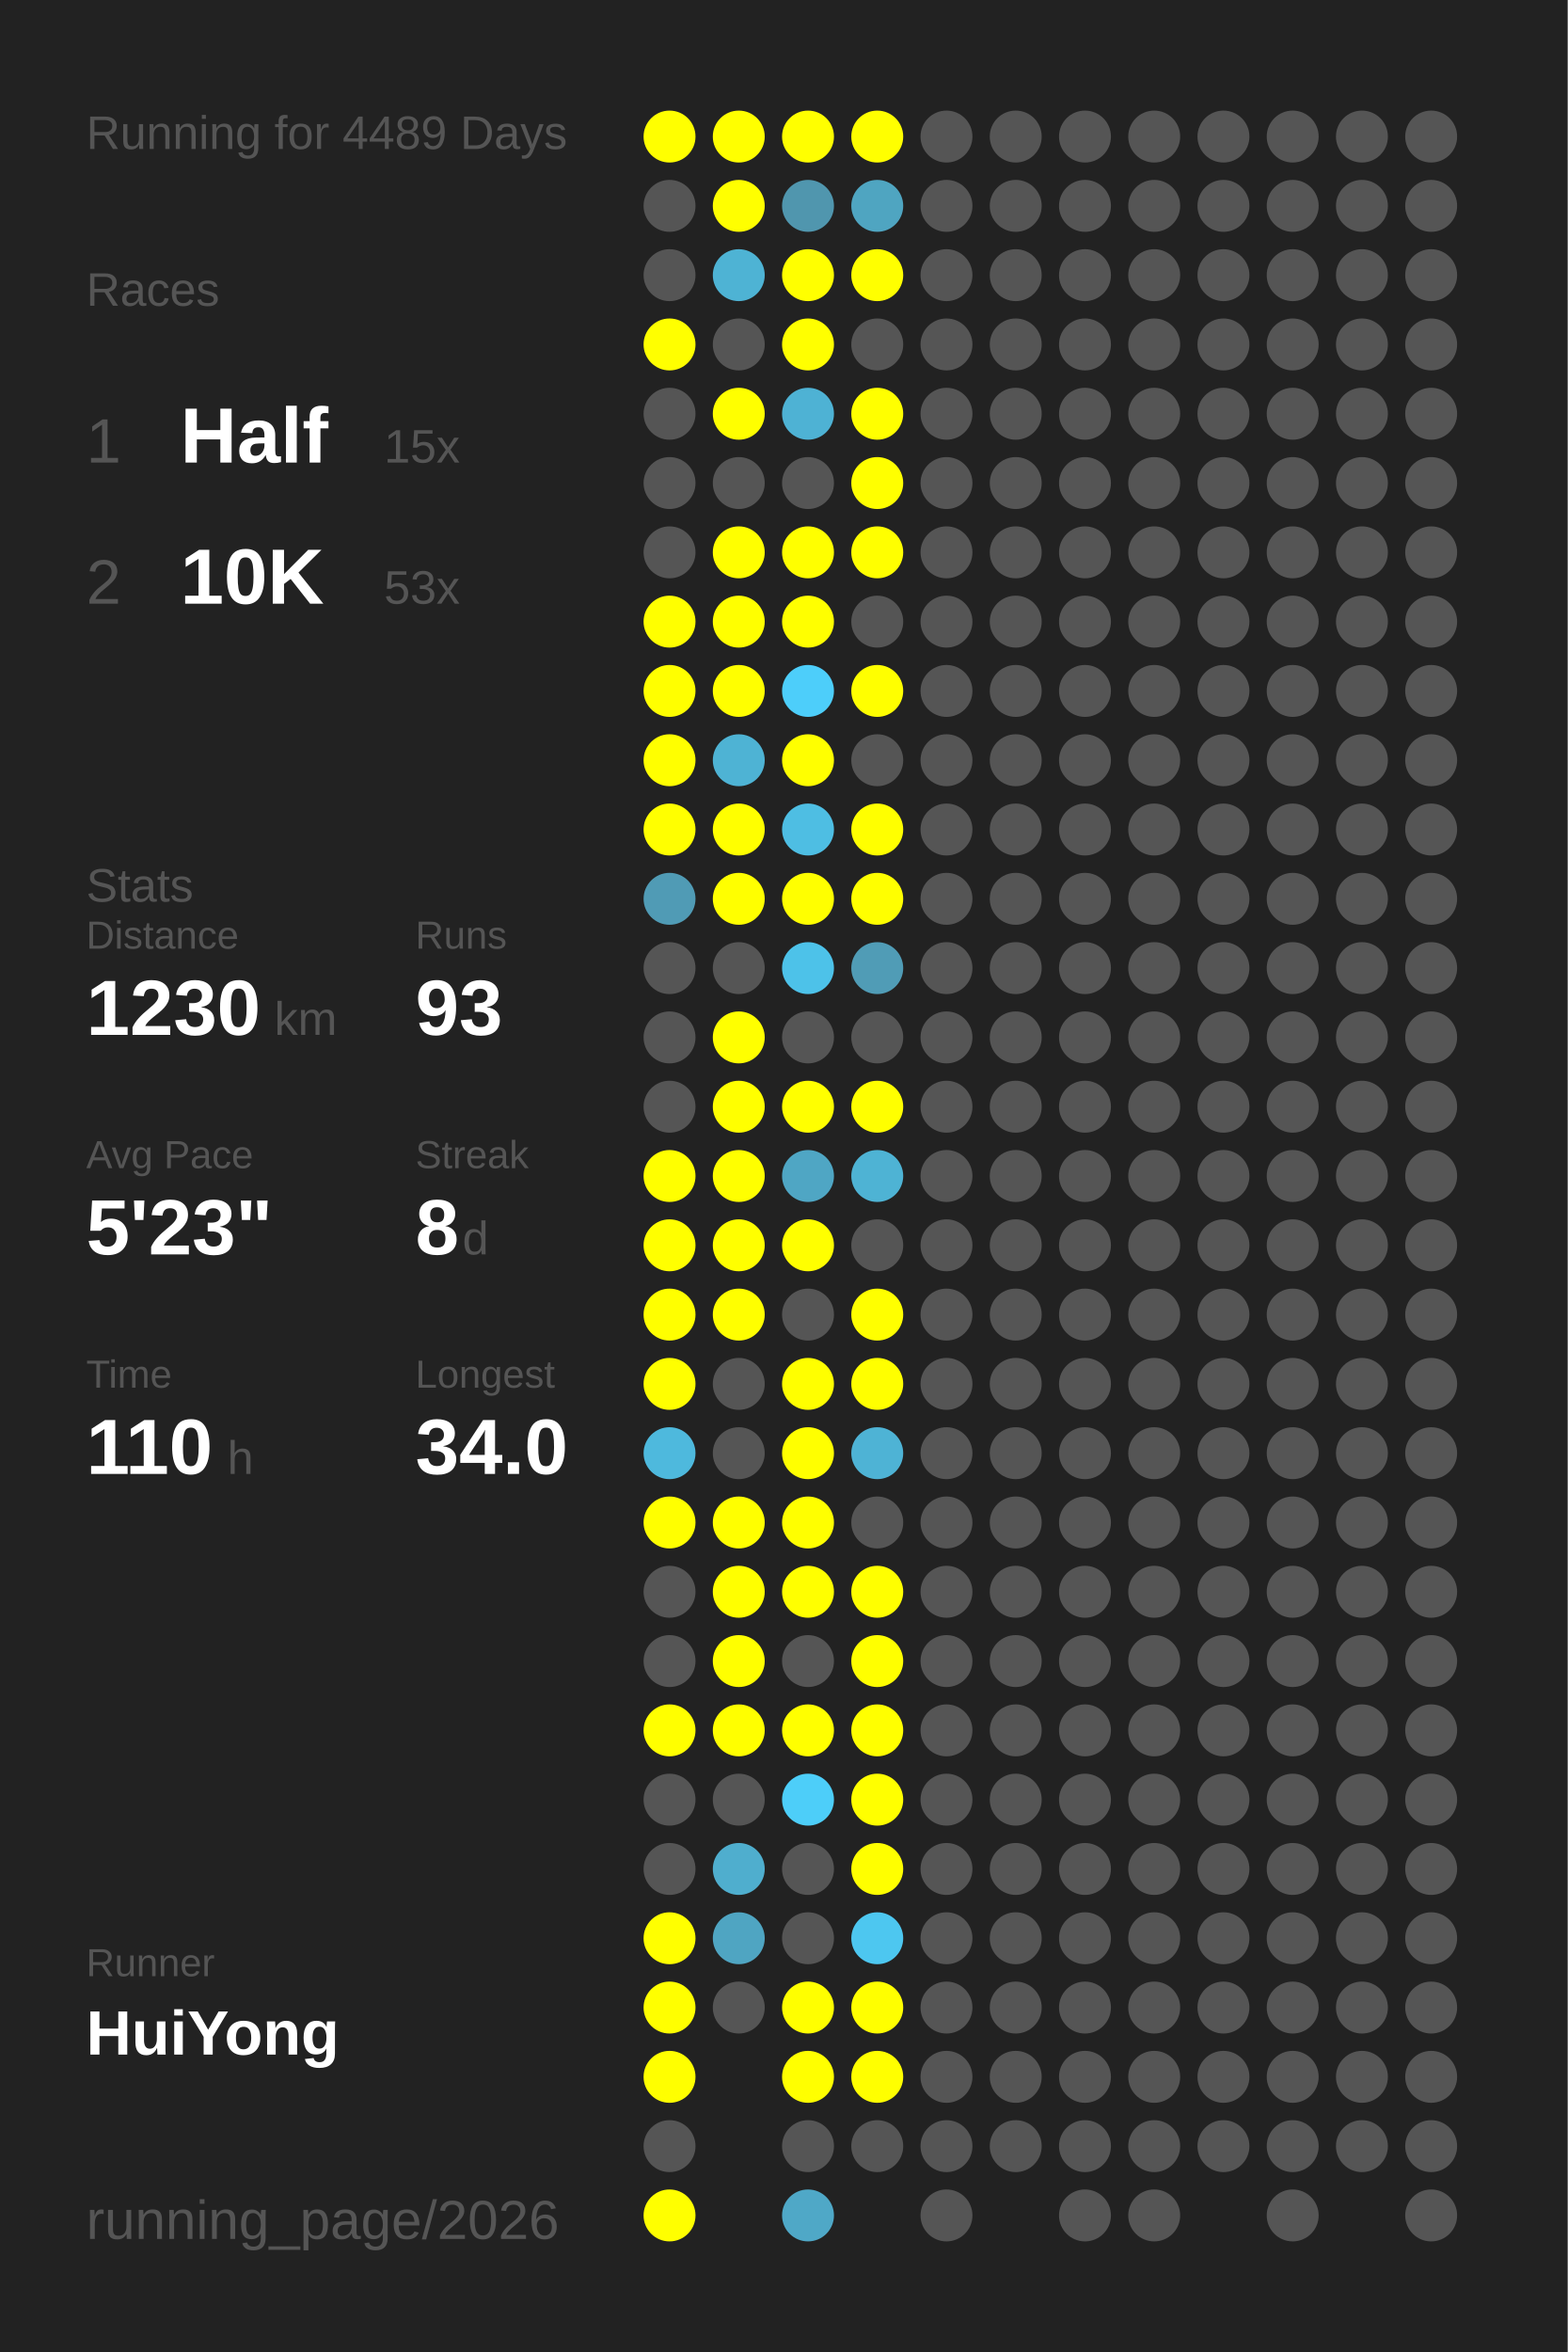
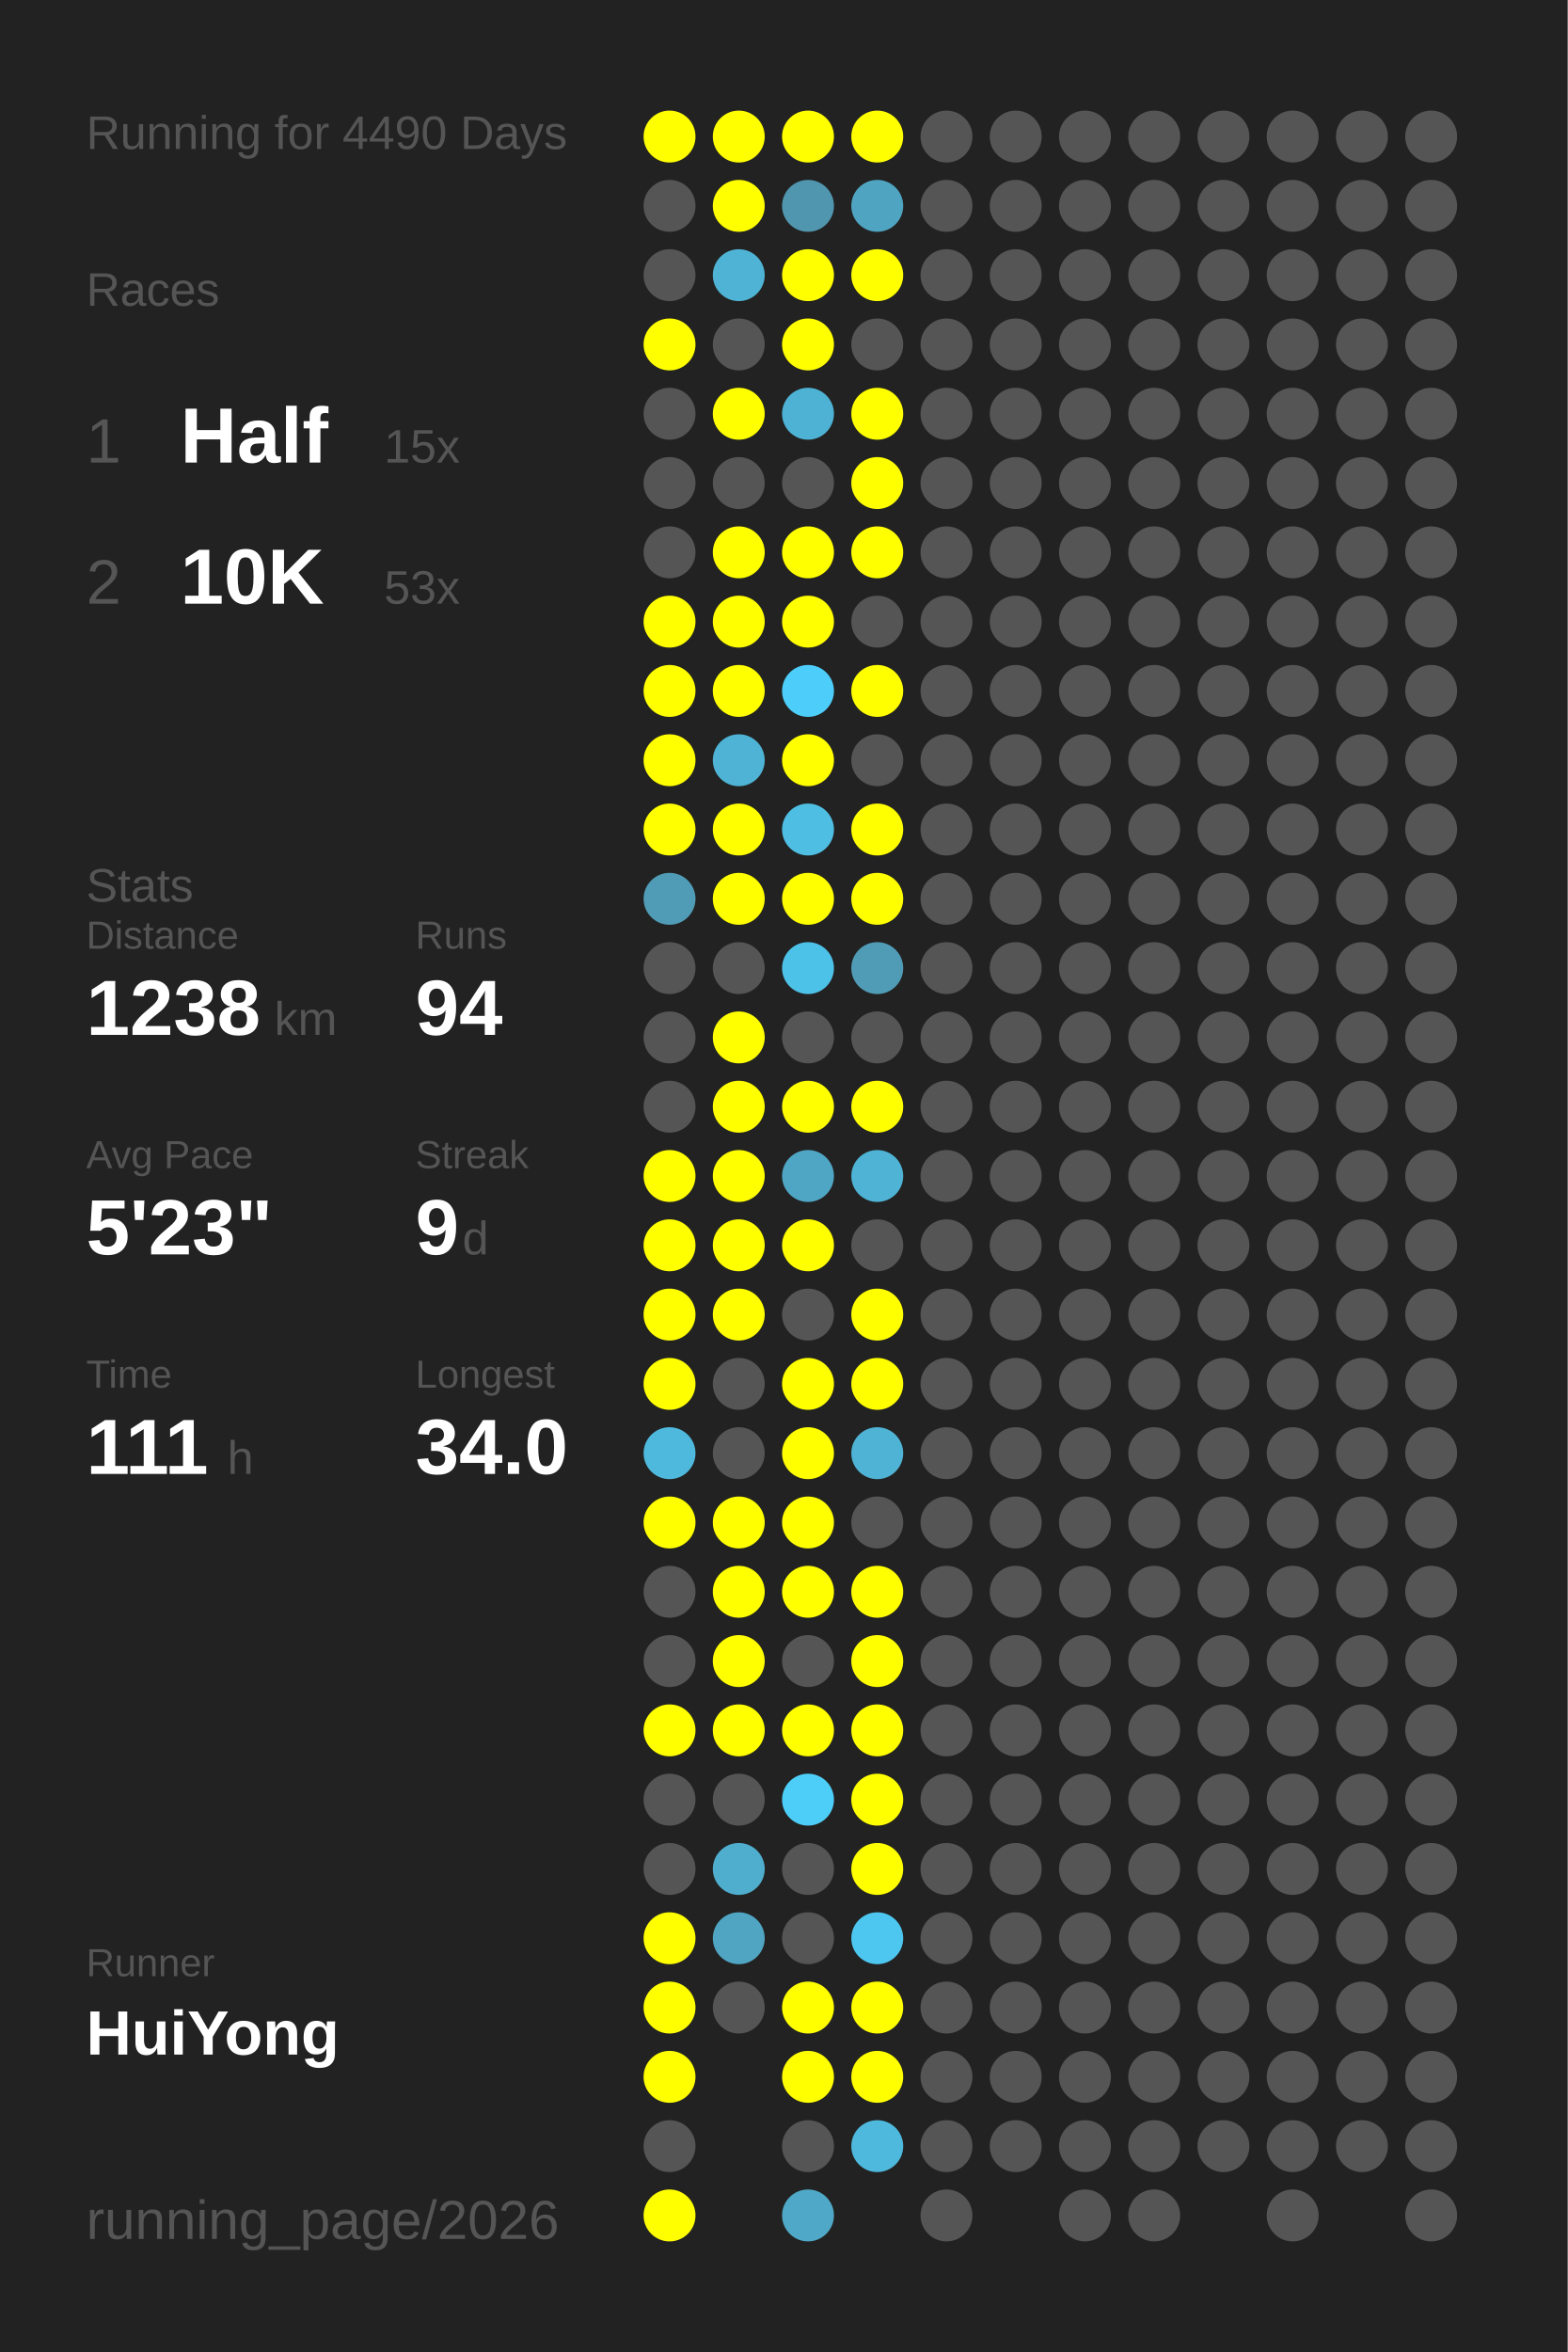
<svg xmlns="http://www.w3.org/2000/svg" baseProfile="full" height="300mm" version="1.1" viewBox="0,0,200,300" width="200mm">
  <defs />
  <rect fill="#222222" height="300" width="200" x="0" y="0" />
-   <text fill="#555555" style="font-size:6px; font-family:Arial;" x="11" y="19">Running for 4489 Days</text>
+   <text fill="#555555" style="font-size:6px; font-family:Arial;" x="11" y="19">Running for 4490 Days</text>
  <text fill="#555555" style="font-size:6px; font-family:Arial;" x="11" y="39">Races</text>
  <text fill="#555555" style="font-size:8px; font-family:Arial;" x="11" y="59">1</text>
  <text fill="#FFFFFF" style="font-size:10px; font-family:Arial; font-weight:bold;" x="23" y="59">Half</text>
  <text fill="#555555" style="font-size:6px; font-family:Arial;" x="49" y="59">15x</text>
  <text fill="#555555" style="font-size:8px; font-family:Arial;" x="11" y="77">2</text>
  <text fill="#FFFFFF" style="font-size:10px; font-family:Arial; font-weight:bold;" x="23" y="77">10K</text>
  <text fill="#555555" style="font-size:6px; font-family:Arial;" x="49" y="77">53x</text>
  <text fill="#555555" style="font-size:6px; font-family:Arial;" x="11" y="115">Stats</text>
  <text fill="#555555" style="font-size:5px; font-family:Arial;" x="11" y="121">Distance</text>
-   <text fill="#FFFFFF" style="font-size:10px; font-family:Arial; font-weight:bold;" x="11" y="132">1230</text>
+   <text fill="#FFFFFF" style="font-size:10px; font-family:Arial; font-weight:bold;" x="11" y="132">1238</text>
  <text fill="#555555" style="font-size:6px; font-family:Arial;" x="35" y="132">km</text>
  <text fill="#555555" style="font-size:5px; font-family:Arial;" x="53" y="121">Runs</text>
-   <text fill="#FFFFFF" style="font-size:10px; font-family:Arial; font-weight:bold;" x="53" y="132">93</text>
+   <text fill="#FFFFFF" style="font-size:10px; font-family:Arial; font-weight:bold;" x="53" y="132">94</text>
  <text fill="#555555" style="font-size:5px; font-family:Arial;" x="11" y="149">Avg Pace</text>
  <text fill="#FFFFFF" style="font-size:10px; font-family:Arial; font-weight:bold;" x="11" y="160">5'23"</text>
  <text fill="#555555" style="font-size:5px; font-family:Arial;" x="53" y="149">Streak</text>
-   <text fill="#FFFFFF" style="font-size:10px; font-family:Arial; font-weight:bold;" x="53" y="160">8</text>
+   <text fill="#FFFFFF" style="font-size:10px; font-family:Arial; font-weight:bold;" x="53" y="160">9</text>
  <text fill="#555555" style="font-size:6px; font-family:Arial;" x="59" y="160">d</text>
  <text fill="#555555" style="font-size:5px; font-family:Arial;" x="11" y="177">Time</text>
-   <text fill="#FFFFFF" style="font-size:10px; font-family:Arial; font-weight:bold;" x="11" y="188">110</text>
+   <text fill="#FFFFFF" style="font-size:10px; font-family:Arial; font-weight:bold;" x="11" y="188">111</text>
  <text fill="#555555" style="font-size:6px; font-family:Arial;" x="29" y="188">h</text>
  <text fill="#555555" style="font-size:5px; font-family:Arial;" x="53" y="177">Longest</text>
  <text fill="#FFFFFF" style="font-size:10px; font-family:Arial; font-weight:bold;" x="53" y="188">34.0</text>
  <text fill="#555555" style="font-size:5px; font-family:Arial;" x="11" y="252.065">Runner</text>
  <text fill="#FFFFFF" style="font-size:8px; font-family:Arial; font-weight:bold;" x="11" y="262.065">HuiYong</text>
  <text fill="#555555" style="font-size:7px; font-family:Arial;" x="11" y="285.581">running_page/2026</text>
  <circle cx="85.417" cy="17.419" fill="#FFFF00" r="3.312" />
  <circle cx="85.417" cy="26.258" fill="#555555" r="3.312" />
  <circle cx="85.417" cy="35.097" fill="#555555" r="3.312" />
  <circle cx="85.417" cy="43.935" fill="#FFFF00" r="3.312" />
  <circle cx="85.417" cy="52.774" fill="#555555" r="3.312" />
  <circle cx="85.417" cy="61.613" fill="#555555" r="3.312" />
  <circle cx="85.417" cy="70.452" fill="#555555" r="3.312" />
  <circle cx="85.417" cy="79.29" fill="#FFFF00" r="3.312" />
  <circle cx="85.417" cy="88.129" fill="#FFFF00" r="3.312" />
  <circle cx="85.417" cy="96.968" fill="#FFFF00" r="3.312" />
  <circle cx="85.417" cy="105.806" fill="#FFFF00" r="3.312" />
  <circle cx="85.417" cy="114.645" fill="#509bb5" r="3.312" />
  <circle cx="85.417" cy="123.484" fill="#555555" r="3.312" />
  <circle cx="85.417" cy="132.323" fill="#555555" r="3.312" />
  <circle cx="85.417" cy="141.161" fill="#555555" r="3.312" />
  <circle cx="85.417" cy="150" fill="#FFFF00" r="3.312" />
  <circle cx="85.417" cy="158.839" fill="#FFFF00" r="3.312" />
  <circle cx="85.417" cy="167.677" fill="#FFFF00" r="3.312" />
  <circle cx="85.417" cy="176.516" fill="#FFFF00" r="3.312" />
  <circle cx="85.417" cy="185.355" fill="#4eb9dd" r="3.312" />
  <circle cx="85.417" cy="194.194" fill="#FFFF00" r="3.312" />
  <circle cx="85.417" cy="203.032" fill="#555555" r="3.312" />
  <circle cx="85.417" cy="211.871" fill="#555555" r="3.312" />
  <circle cx="85.417" cy="220.71" fill="#FFFF00" r="3.312" />
  <circle cx="85.417" cy="229.548" fill="#555555" r="3.312" />
  <circle cx="85.417" cy="238.387" fill="#555555" r="3.312" />
  <circle cx="85.417" cy="247.226" fill="#FFFF00" r="3.312" />
  <circle cx="85.417" cy="256.065" fill="#FFFF00" r="3.312" />
  <circle cx="85.417" cy="264.903" fill="#FFFF00" r="3.312" />
  <circle cx="85.417" cy="273.742" fill="#555555" r="3.312" />
  <circle cx="85.417" cy="282.581" fill="#FFFF00" r="3.312" />
  <circle cx="94.25" cy="17.419" fill="#FFFF00" r="3.312" />
  <circle cx="94.25" cy="26.258" fill="#FFFF00" r="3.312" />
  <circle cx="94.25" cy="35.097" fill="#4eb3d4" r="3.312" />
  <circle cx="94.25" cy="43.935" fill="#555555" r="3.312" />
  <circle cx="94.25" cy="52.774" fill="#FFFF00" r="3.312" />
  <circle cx="94.25" cy="61.613" fill="#555555" r="3.312" />
  <circle cx="94.25" cy="70.452" fill="#FFFF00" r="3.312" />
  <circle cx="94.25" cy="79.29" fill="#FFFF00" r="3.312" />
  <circle cx="94.25" cy="88.129" fill="#FFFF00" r="3.312" />
  <circle cx="94.25" cy="96.968" fill="#4eb3d4" r="3.312" />
  <circle cx="94.25" cy="105.806" fill="#FFFF00" r="3.312" />
  <circle cx="94.25" cy="114.645" fill="#FFFF00" r="3.312" />
  <circle cx="94.25" cy="123.484" fill="#555555" r="3.312" />
  <circle cx="94.25" cy="132.323" fill="#FFFF00" r="3.312" />
  <circle cx="94.25" cy="141.161" fill="#FFFF00" r="3.312" />
  <circle cx="94.25" cy="150" fill="#FFFF00" r="3.312" />
  <circle cx="94.25" cy="158.839" fill="#FFFF00" r="3.312" />
  <circle cx="94.25" cy="167.677" fill="#FFFF00" r="3.312" />
  <circle cx="94.25" cy="176.516" fill="#555555" r="3.312" />
  <circle cx="94.25" cy="185.355" fill="#555555" r="3.312" />
  <circle cx="94.25" cy="194.194" fill="#FFFF00" r="3.312" />
  <circle cx="94.25" cy="203.032" fill="#FFFF00" r="3.312" />
  <circle cx="94.25" cy="211.871" fill="#FFFF00" r="3.312" />
  <circle cx="94.25" cy="220.71" fill="#FFFF00" r="3.312" />
  <circle cx="94.25" cy="229.548" fill="#555555" r="3.312" />
  <circle cx="94.25" cy="238.387" fill="#4faece" r="3.312" />
  <circle cx="94.25" cy="247.226" fill="#4fa5c2" r="3.312" />
  <circle cx="94.25" cy="256.065" fill="#555555" r="3.312" />
  <circle cx="103.083" cy="17.419" fill="#FFFF00" r="3.312" />
  <circle cx="103.083" cy="26.258" fill="#5096ae" r="3.312" />
  <circle cx="103.083" cy="35.097" fill="#FFFF00" r="3.312" />
  <circle cx="103.083" cy="43.935" fill="#FFFF00" r="3.312" />
  <circle cx="103.083" cy="52.774" fill="#4eb2d4" r="3.312" />
  <circle cx="103.083" cy="61.613" fill="#555555" r="3.312" />
  <circle cx="103.083" cy="70.452" fill="#FFFF00" r="3.312" />
  <circle cx="103.083" cy="79.29" fill="#FFFF00" r="3.312" />
  <circle cx="103.083" cy="88.129" fill="#4dcefa" r="3.312" />
  <circle cx="103.083" cy="96.968" fill="#FFFF00" r="3.312" />
  <circle cx="103.083" cy="105.806" fill="#4ebee3" r="3.312" />
  <circle cx="103.083" cy="114.645" fill="#FFFF00" r="3.312" />
  <circle cx="103.083" cy="123.484" fill="#4dc2e9" r="3.312" />
  <circle cx="103.083" cy="132.323" fill="#555555" r="3.312" />
  <circle cx="103.083" cy="141.161" fill="#FFFF00" r="3.312" />
  <circle cx="103.083" cy="150" fill="#4fa6c4" r="3.312" />
  <circle cx="103.083" cy="158.839" fill="#FFFF00" r="3.312" />
  <circle cx="103.083" cy="167.677" fill="#555555" r="3.312" />
  <circle cx="103.083" cy="176.516" fill="#FFFF00" r="3.312" />
  <circle cx="103.083" cy="185.355" fill="#FFFF00" r="3.312" />
  <circle cx="103.083" cy="194.194" fill="#FFFF00" r="3.312" />
  <circle cx="103.083" cy="203.032" fill="#FFFF00" r="3.312" />
  <circle cx="103.083" cy="211.871" fill="#555555" r="3.312" />
  <circle cx="103.083" cy="220.71" fill="#FFFF00" r="3.312" />
  <circle cx="103.083" cy="229.548" fill="#4dcef9" r="3.312" />
  <circle cx="103.083" cy="238.387" fill="#555555" r="3.312" />
  <circle cx="103.083" cy="247.226" fill="#555555" r="3.312" />
  <circle cx="103.083" cy="256.065" fill="#FFFF00" r="3.312" />
  <circle cx="103.083" cy="264.903" fill="#FFFF00" r="3.312" />
  <circle cx="103.083" cy="273.742" fill="#555555" r="3.312" />
  <circle cx="103.083" cy="282.581" fill="#4fa8c7" r="3.312" />
  <circle cx="111.917" cy="17.419" fill="#FFFF00" r="3.312" />
  <circle cx="111.917" cy="26.258" fill="#4fa5c1" r="3.312" />
  <circle cx="111.917" cy="35.097" fill="#FFFF00" r="3.312" />
  <circle cx="111.917" cy="43.935" fill="#555555" r="3.312" />
  <circle cx="111.917" cy="52.774" fill="#FFFF00" r="3.312" />
  <circle cx="111.917" cy="61.613" fill="#FFFF00" r="3.312" />
  <circle cx="111.917" cy="70.452" fill="#FFFF00" r="3.312" />
  <circle cx="111.917" cy="79.29" fill="#555555" r="3.312" />
  <circle cx="111.917" cy="88.129" fill="#FFFF00" r="3.312" />
  <circle cx="111.917" cy="96.968" fill="#555555" r="3.312" />
  <circle cx="111.917" cy="105.806" fill="#FFFF00" r="3.312" />
  <circle cx="111.917" cy="114.645" fill="#FFFF00" r="3.312" />
  <circle cx="111.917" cy="123.484" fill="#509cb6" r="3.312" />
  <circle cx="111.917" cy="132.323" fill="#555555" r="3.312" />
  <circle cx="111.917" cy="141.161" fill="#FFFF00" r="3.312" />
  <circle cx="111.917" cy="150" fill="#4eb3d4" r="3.312" />
  <circle cx="111.917" cy="158.839" fill="#555555" r="3.312" />
  <circle cx="111.917" cy="167.677" fill="#FFFF00" r="3.312" />
  <circle cx="111.917" cy="176.516" fill="#FFFF00" r="3.312" />
  <circle cx="111.917" cy="185.355" fill="#4eb3d5" r="3.312" />
  <circle cx="111.917" cy="194.194" fill="#555555" r="3.312" />
  <circle cx="111.917" cy="203.032" fill="#FFFF00" r="3.312" />
  <circle cx="111.917" cy="211.871" fill="#FFFF00" r="3.312" />
  <circle cx="111.917" cy="220.71" fill="#FFFF00" r="3.312" />
  <circle cx="111.917" cy="229.548" fill="#FFFF00" r="3.312" />
  <circle cx="111.917" cy="238.387" fill="#FFFF00" r="3.312" />
  <circle cx="111.917" cy="247.226" fill="#4dc7f0" r="3.312" />
  <circle cx="111.917" cy="256.065" fill="#FFFF00" r="3.312" />
  <circle cx="111.917" cy="264.903" fill="#FFFF00" r="3.312" />
-   <circle cx="111.917" cy="273.742" fill="#555555" r="3.312" />
+   <circle cx="111.917" cy="273.742" fill="#4eb9dd" r="3.312" />
  <circle cx="120.75" cy="17.419" fill="#555555" r="3.312" />
  <circle cx="120.75" cy="26.258" fill="#555555" r="3.312" />
  <circle cx="120.75" cy="35.097" fill="#555555" r="3.312" />
  <circle cx="120.75" cy="43.935" fill="#555555" r="3.312" />
  <circle cx="120.75" cy="52.774" fill="#555555" r="3.312" />
  <circle cx="120.75" cy="61.613" fill="#555555" r="3.312" />
  <circle cx="120.75" cy="70.452" fill="#555555" r="3.312" />
  <circle cx="120.75" cy="79.29" fill="#555555" r="3.312" />
  <circle cx="120.75" cy="88.129" fill="#555555" r="3.312" />
  <circle cx="120.75" cy="96.968" fill="#555555" r="3.312" />
  <circle cx="120.75" cy="105.806" fill="#555555" r="3.312" />
  <circle cx="120.75" cy="114.645" fill="#555555" r="3.312" />
  <circle cx="120.75" cy="123.484" fill="#555555" r="3.312" />
  <circle cx="120.75" cy="132.323" fill="#555555" r="3.312" />
  <circle cx="120.75" cy="141.161" fill="#555555" r="3.312" />
  <circle cx="120.75" cy="150" fill="#555555" r="3.312" />
  <circle cx="120.75" cy="158.839" fill="#555555" r="3.312" />
  <circle cx="120.75" cy="167.677" fill="#555555" r="3.312" />
  <circle cx="120.75" cy="176.516" fill="#555555" r="3.312" />
  <circle cx="120.75" cy="185.355" fill="#555555" r="3.312" />
  <circle cx="120.75" cy="194.194" fill="#555555" r="3.312" />
  <circle cx="120.75" cy="203.032" fill="#555555" r="3.312" />
  <circle cx="120.75" cy="211.871" fill="#555555" r="3.312" />
  <circle cx="120.75" cy="220.71" fill="#555555" r="3.312" />
  <circle cx="120.75" cy="229.548" fill="#555555" r="3.312" />
  <circle cx="120.75" cy="238.387" fill="#555555" r="3.312" />
  <circle cx="120.75" cy="247.226" fill="#555555" r="3.312" />
  <circle cx="120.75" cy="256.065" fill="#555555" r="3.312" />
  <circle cx="120.75" cy="264.903" fill="#555555" r="3.312" />
  <circle cx="120.75" cy="273.742" fill="#555555" r="3.312" />
  <circle cx="120.75" cy="282.581" fill="#555555" r="3.312" />
  <circle cx="129.583" cy="17.419" fill="#555555" r="3.312" />
  <circle cx="129.583" cy="26.258" fill="#555555" r="3.312" />
  <circle cx="129.583" cy="35.097" fill="#555555" r="3.312" />
  <circle cx="129.583" cy="43.935" fill="#555555" r="3.312" />
  <circle cx="129.583" cy="52.774" fill="#555555" r="3.312" />
  <circle cx="129.583" cy="61.613" fill="#555555" r="3.312" />
  <circle cx="129.583" cy="70.452" fill="#555555" r="3.312" />
  <circle cx="129.583" cy="79.29" fill="#555555" r="3.312" />
  <circle cx="129.583" cy="88.129" fill="#555555" r="3.312" />
  <circle cx="129.583" cy="96.968" fill="#555555" r="3.312" />
  <circle cx="129.583" cy="105.806" fill="#555555" r="3.312" />
  <circle cx="129.583" cy="114.645" fill="#555555" r="3.312" />
  <circle cx="129.583" cy="123.484" fill="#555555" r="3.312" />
  <circle cx="129.583" cy="132.323" fill="#555555" r="3.312" />
  <circle cx="129.583" cy="141.161" fill="#555555" r="3.312" />
  <circle cx="129.583" cy="150" fill="#555555" r="3.312" />
  <circle cx="129.583" cy="158.839" fill="#555555" r="3.312" />
  <circle cx="129.583" cy="167.677" fill="#555555" r="3.312" />
  <circle cx="129.583" cy="176.516" fill="#555555" r="3.312" />
  <circle cx="129.583" cy="185.355" fill="#555555" r="3.312" />
  <circle cx="129.583" cy="194.194" fill="#555555" r="3.312" />
  <circle cx="129.583" cy="203.032" fill="#555555" r="3.312" />
  <circle cx="129.583" cy="211.871" fill="#555555" r="3.312" />
  <circle cx="129.583" cy="220.71" fill="#555555" r="3.312" />
  <circle cx="129.583" cy="229.548" fill="#555555" r="3.312" />
  <circle cx="129.583" cy="238.387" fill="#555555" r="3.312" />
  <circle cx="129.583" cy="247.226" fill="#555555" r="3.312" />
  <circle cx="129.583" cy="256.065" fill="#555555" r="3.312" />
  <circle cx="129.583" cy="264.903" fill="#555555" r="3.312" />
  <circle cx="129.583" cy="273.742" fill="#555555" r="3.312" />
  <circle cx="138.417" cy="17.419" fill="#555555" r="3.312" />
  <circle cx="138.417" cy="26.258" fill="#555555" r="3.312" />
  <circle cx="138.417" cy="35.097" fill="#555555" r="3.312" />
  <circle cx="138.417" cy="43.935" fill="#555555" r="3.312" />
  <circle cx="138.417" cy="52.774" fill="#555555" r="3.312" />
  <circle cx="138.417" cy="61.613" fill="#555555" r="3.312" />
  <circle cx="138.417" cy="70.452" fill="#555555" r="3.312" />
  <circle cx="138.417" cy="79.29" fill="#555555" r="3.312" />
  <circle cx="138.417" cy="88.129" fill="#555555" r="3.312" />
  <circle cx="138.417" cy="96.968" fill="#555555" r="3.312" />
  <circle cx="138.417" cy="105.806" fill="#555555" r="3.312" />
  <circle cx="138.417" cy="114.645" fill="#555555" r="3.312" />
  <circle cx="138.417" cy="123.484" fill="#555555" r="3.312" />
  <circle cx="138.417" cy="132.323" fill="#555555" r="3.312" />
  <circle cx="138.417" cy="141.161" fill="#555555" r="3.312" />
  <circle cx="138.417" cy="150" fill="#555555" r="3.312" />
  <circle cx="138.417" cy="158.839" fill="#555555" r="3.312" />
  <circle cx="138.417" cy="167.677" fill="#555555" r="3.312" />
  <circle cx="138.417" cy="176.516" fill="#555555" r="3.312" />
  <circle cx="138.417" cy="185.355" fill="#555555" r="3.312" />
  <circle cx="138.417" cy="194.194" fill="#555555" r="3.312" />
  <circle cx="138.417" cy="203.032" fill="#555555" r="3.312" />
  <circle cx="138.417" cy="211.871" fill="#555555" r="3.312" />
  <circle cx="138.417" cy="220.71" fill="#555555" r="3.312" />
  <circle cx="138.417" cy="229.548" fill="#555555" r="3.312" />
  <circle cx="138.417" cy="238.387" fill="#555555" r="3.312" />
  <circle cx="138.417" cy="247.226" fill="#555555" r="3.312" />
  <circle cx="138.417" cy="256.065" fill="#555555" r="3.312" />
  <circle cx="138.417" cy="264.903" fill="#555555" r="3.312" />
  <circle cx="138.417" cy="273.742" fill="#555555" r="3.312" />
  <circle cx="138.417" cy="282.581" fill="#555555" r="3.312" />
  <circle cx="147.25" cy="17.419" fill="#555555" r="3.312" />
  <circle cx="147.25" cy="26.258" fill="#555555" r="3.312" />
  <circle cx="147.25" cy="35.097" fill="#555555" r="3.312" />
  <circle cx="147.25" cy="43.935" fill="#555555" r="3.312" />
  <circle cx="147.25" cy="52.774" fill="#555555" r="3.312" />
  <circle cx="147.25" cy="61.613" fill="#555555" r="3.312" />
  <circle cx="147.25" cy="70.452" fill="#555555" r="3.312" />
  <circle cx="147.25" cy="79.29" fill="#555555" r="3.312" />
  <circle cx="147.25" cy="88.129" fill="#555555" r="3.312" />
  <circle cx="147.25" cy="96.968" fill="#555555" r="3.312" />
  <circle cx="147.25" cy="105.806" fill="#555555" r="3.312" />
  <circle cx="147.25" cy="114.645" fill="#555555" r="3.312" />
  <circle cx="147.25" cy="123.484" fill="#555555" r="3.312" />
  <circle cx="147.25" cy="132.323" fill="#555555" r="3.312" />
  <circle cx="147.25" cy="141.161" fill="#555555" r="3.312" />
  <circle cx="147.25" cy="150" fill="#555555" r="3.312" />
  <circle cx="147.25" cy="158.839" fill="#555555" r="3.312" />
  <circle cx="147.25" cy="167.677" fill="#555555" r="3.312" />
  <circle cx="147.25" cy="176.516" fill="#555555" r="3.312" />
  <circle cx="147.25" cy="185.355" fill="#555555" r="3.312" />
  <circle cx="147.25" cy="194.194" fill="#555555" r="3.312" />
  <circle cx="147.25" cy="203.032" fill="#555555" r="3.312" />
  <circle cx="147.25" cy="211.871" fill="#555555" r="3.312" />
  <circle cx="147.25" cy="220.71" fill="#555555" r="3.312" />
  <circle cx="147.25" cy="229.548" fill="#555555" r="3.312" />
  <circle cx="147.25" cy="238.387" fill="#555555" r="3.312" />
  <circle cx="147.25" cy="247.226" fill="#555555" r="3.312" />
  <circle cx="147.25" cy="256.065" fill="#555555" r="3.312" />
  <circle cx="147.25" cy="264.903" fill="#555555" r="3.312" />
  <circle cx="147.25" cy="273.742" fill="#555555" r="3.312" />
  <circle cx="147.25" cy="282.581" fill="#555555" r="3.312" />
  <circle cx="156.083" cy="17.419" fill="#555555" r="3.312" />
  <circle cx="156.083" cy="26.258" fill="#555555" r="3.312" />
  <circle cx="156.083" cy="35.097" fill="#555555" r="3.312" />
  <circle cx="156.083" cy="43.935" fill="#555555" r="3.312" />
  <circle cx="156.083" cy="52.774" fill="#555555" r="3.312" />
  <circle cx="156.083" cy="61.613" fill="#555555" r="3.312" />
  <circle cx="156.083" cy="70.452" fill="#555555" r="3.312" />
  <circle cx="156.083" cy="79.29" fill="#555555" r="3.312" />
  <circle cx="156.083" cy="88.129" fill="#555555" r="3.312" />
  <circle cx="156.083" cy="96.968" fill="#555555" r="3.312" />
  <circle cx="156.083" cy="105.806" fill="#555555" r="3.312" />
  <circle cx="156.083" cy="114.645" fill="#555555" r="3.312" />
  <circle cx="156.083" cy="123.484" fill="#555555" r="3.312" />
  <circle cx="156.083" cy="132.323" fill="#555555" r="3.312" />
  <circle cx="156.083" cy="141.161" fill="#555555" r="3.312" />
  <circle cx="156.083" cy="150" fill="#555555" r="3.312" />
  <circle cx="156.083" cy="158.839" fill="#555555" r="3.312" />
  <circle cx="156.083" cy="167.677" fill="#555555" r="3.312" />
  <circle cx="156.083" cy="176.516" fill="#555555" r="3.312" />
  <circle cx="156.083" cy="185.355" fill="#555555" r="3.312" />
  <circle cx="156.083" cy="194.194" fill="#555555" r="3.312" />
  <circle cx="156.083" cy="203.032" fill="#555555" r="3.312" />
  <circle cx="156.083" cy="211.871" fill="#555555" r="3.312" />
  <circle cx="156.083" cy="220.71" fill="#555555" r="3.312" />
  <circle cx="156.083" cy="229.548" fill="#555555" r="3.312" />
  <circle cx="156.083" cy="238.387" fill="#555555" r="3.312" />
  <circle cx="156.083" cy="247.226" fill="#555555" r="3.312" />
  <circle cx="156.083" cy="256.065" fill="#555555" r="3.312" />
  <circle cx="156.083" cy="264.903" fill="#555555" r="3.312" />
  <circle cx="156.083" cy="273.742" fill="#555555" r="3.312" />
  <circle cx="164.917" cy="17.419" fill="#555555" r="3.312" />
  <circle cx="164.917" cy="26.258" fill="#555555" r="3.312" />
  <circle cx="164.917" cy="35.097" fill="#555555" r="3.312" />
  <circle cx="164.917" cy="43.935" fill="#555555" r="3.312" />
  <circle cx="164.917" cy="52.774" fill="#555555" r="3.312" />
  <circle cx="164.917" cy="61.613" fill="#555555" r="3.312" />
  <circle cx="164.917" cy="70.452" fill="#555555" r="3.312" />
  <circle cx="164.917" cy="79.29" fill="#555555" r="3.312" />
  <circle cx="164.917" cy="88.129" fill="#555555" r="3.312" />
  <circle cx="164.917" cy="96.968" fill="#555555" r="3.312" />
  <circle cx="164.917" cy="105.806" fill="#555555" r="3.312" />
  <circle cx="164.917" cy="114.645" fill="#555555" r="3.312" />
  <circle cx="164.917" cy="123.484" fill="#555555" r="3.312" />
  <circle cx="164.917" cy="132.323" fill="#555555" r="3.312" />
  <circle cx="164.917" cy="141.161" fill="#555555" r="3.312" />
  <circle cx="164.917" cy="150" fill="#555555" r="3.312" />
  <circle cx="164.917" cy="158.839" fill="#555555" r="3.312" />
  <circle cx="164.917" cy="167.677" fill="#555555" r="3.312" />
  <circle cx="164.917" cy="176.516" fill="#555555" r="3.312" />
  <circle cx="164.917" cy="185.355" fill="#555555" r="3.312" />
  <circle cx="164.917" cy="194.194" fill="#555555" r="3.312" />
  <circle cx="164.917" cy="203.032" fill="#555555" r="3.312" />
  <circle cx="164.917" cy="211.871" fill="#555555" r="3.312" />
  <circle cx="164.917" cy="220.71" fill="#555555" r="3.312" />
  <circle cx="164.917" cy="229.548" fill="#555555" r="3.312" />
  <circle cx="164.917" cy="238.387" fill="#555555" r="3.312" />
  <circle cx="164.917" cy="247.226" fill="#555555" r="3.312" />
  <circle cx="164.917" cy="256.065" fill="#555555" r="3.312" />
  <circle cx="164.917" cy="264.903" fill="#555555" r="3.312" />
  <circle cx="164.917" cy="273.742" fill="#555555" r="3.312" />
  <circle cx="164.917" cy="282.581" fill="#555555" r="3.312" />
  <circle cx="173.75" cy="17.419" fill="#555555" r="3.312" />
  <circle cx="173.75" cy="26.258" fill="#555555" r="3.312" />
  <circle cx="173.75" cy="35.097" fill="#555555" r="3.312" />
  <circle cx="173.75" cy="43.935" fill="#555555" r="3.312" />
  <circle cx="173.75" cy="52.774" fill="#555555" r="3.312" />
  <circle cx="173.75" cy="61.613" fill="#555555" r="3.312" />
  <circle cx="173.75" cy="70.452" fill="#555555" r="3.312" />
  <circle cx="173.75" cy="79.29" fill="#555555" r="3.312" />
  <circle cx="173.75" cy="88.129" fill="#555555" r="3.312" />
  <circle cx="173.75" cy="96.968" fill="#555555" r="3.312" />
  <circle cx="173.75" cy="105.806" fill="#555555" r="3.312" />
  <circle cx="173.75" cy="114.645" fill="#555555" r="3.312" />
  <circle cx="173.75" cy="123.484" fill="#555555" r="3.312" />
  <circle cx="173.75" cy="132.323" fill="#555555" r="3.312" />
  <circle cx="173.75" cy="141.161" fill="#555555" r="3.312" />
  <circle cx="173.75" cy="150" fill="#555555" r="3.312" />
  <circle cx="173.75" cy="158.839" fill="#555555" r="3.312" />
  <circle cx="173.75" cy="167.677" fill="#555555" r="3.312" />
  <circle cx="173.75" cy="176.516" fill="#555555" r="3.312" />
  <circle cx="173.75" cy="185.355" fill="#555555" r="3.312" />
  <circle cx="173.75" cy="194.194" fill="#555555" r="3.312" />
  <circle cx="173.75" cy="203.032" fill="#555555" r="3.312" />
  <circle cx="173.75" cy="211.871" fill="#555555" r="3.312" />
  <circle cx="173.75" cy="220.71" fill="#555555" r="3.312" />
  <circle cx="173.75" cy="229.548" fill="#555555" r="3.312" />
  <circle cx="173.75" cy="238.387" fill="#555555" r="3.312" />
  <circle cx="173.75" cy="247.226" fill="#555555" r="3.312" />
  <circle cx="173.75" cy="256.065" fill="#555555" r="3.312" />
  <circle cx="173.75" cy="264.903" fill="#555555" r="3.312" />
  <circle cx="173.75" cy="273.742" fill="#555555" r="3.312" />
  <circle cx="182.583" cy="17.419" fill="#555555" r="3.312" />
  <circle cx="182.583" cy="26.258" fill="#555555" r="3.312" />
  <circle cx="182.583" cy="35.097" fill="#555555" r="3.312" />
  <circle cx="182.583" cy="43.935" fill="#555555" r="3.312" />
  <circle cx="182.583" cy="52.774" fill="#555555" r="3.312" />
  <circle cx="182.583" cy="61.613" fill="#555555" r="3.312" />
  <circle cx="182.583" cy="70.452" fill="#555555" r="3.312" />
  <circle cx="182.583" cy="79.29" fill="#555555" r="3.312" />
  <circle cx="182.583" cy="88.129" fill="#555555" r="3.312" />
  <circle cx="182.583" cy="96.968" fill="#555555" r="3.312" />
  <circle cx="182.583" cy="105.806" fill="#555555" r="3.312" />
  <circle cx="182.583" cy="114.645" fill="#555555" r="3.312" />
  <circle cx="182.583" cy="123.484" fill="#555555" r="3.312" />
  <circle cx="182.583" cy="132.323" fill="#555555" r="3.312" />
  <circle cx="182.583" cy="141.161" fill="#555555" r="3.312" />
  <circle cx="182.583" cy="150" fill="#555555" r="3.312" />
  <circle cx="182.583" cy="158.839" fill="#555555" r="3.312" />
  <circle cx="182.583" cy="167.677" fill="#555555" r="3.312" />
  <circle cx="182.583" cy="176.516" fill="#555555" r="3.312" />
  <circle cx="182.583" cy="185.355" fill="#555555" r="3.312" />
  <circle cx="182.583" cy="194.194" fill="#555555" r="3.312" />
  <circle cx="182.583" cy="203.032" fill="#555555" r="3.312" />
  <circle cx="182.583" cy="211.871" fill="#555555" r="3.312" />
  <circle cx="182.583" cy="220.71" fill="#555555" r="3.312" />
  <circle cx="182.583" cy="229.548" fill="#555555" r="3.312" />
  <circle cx="182.583" cy="238.387" fill="#555555" r="3.312" />
  <circle cx="182.583" cy="247.226" fill="#555555" r="3.312" />
  <circle cx="182.583" cy="256.065" fill="#555555" r="3.312" />
  <circle cx="182.583" cy="264.903" fill="#555555" r="3.312" />
  <circle cx="182.583" cy="273.742" fill="#555555" r="3.312" />
  <circle cx="182.583" cy="282.581" fill="#555555" r="3.312" />
</svg>
